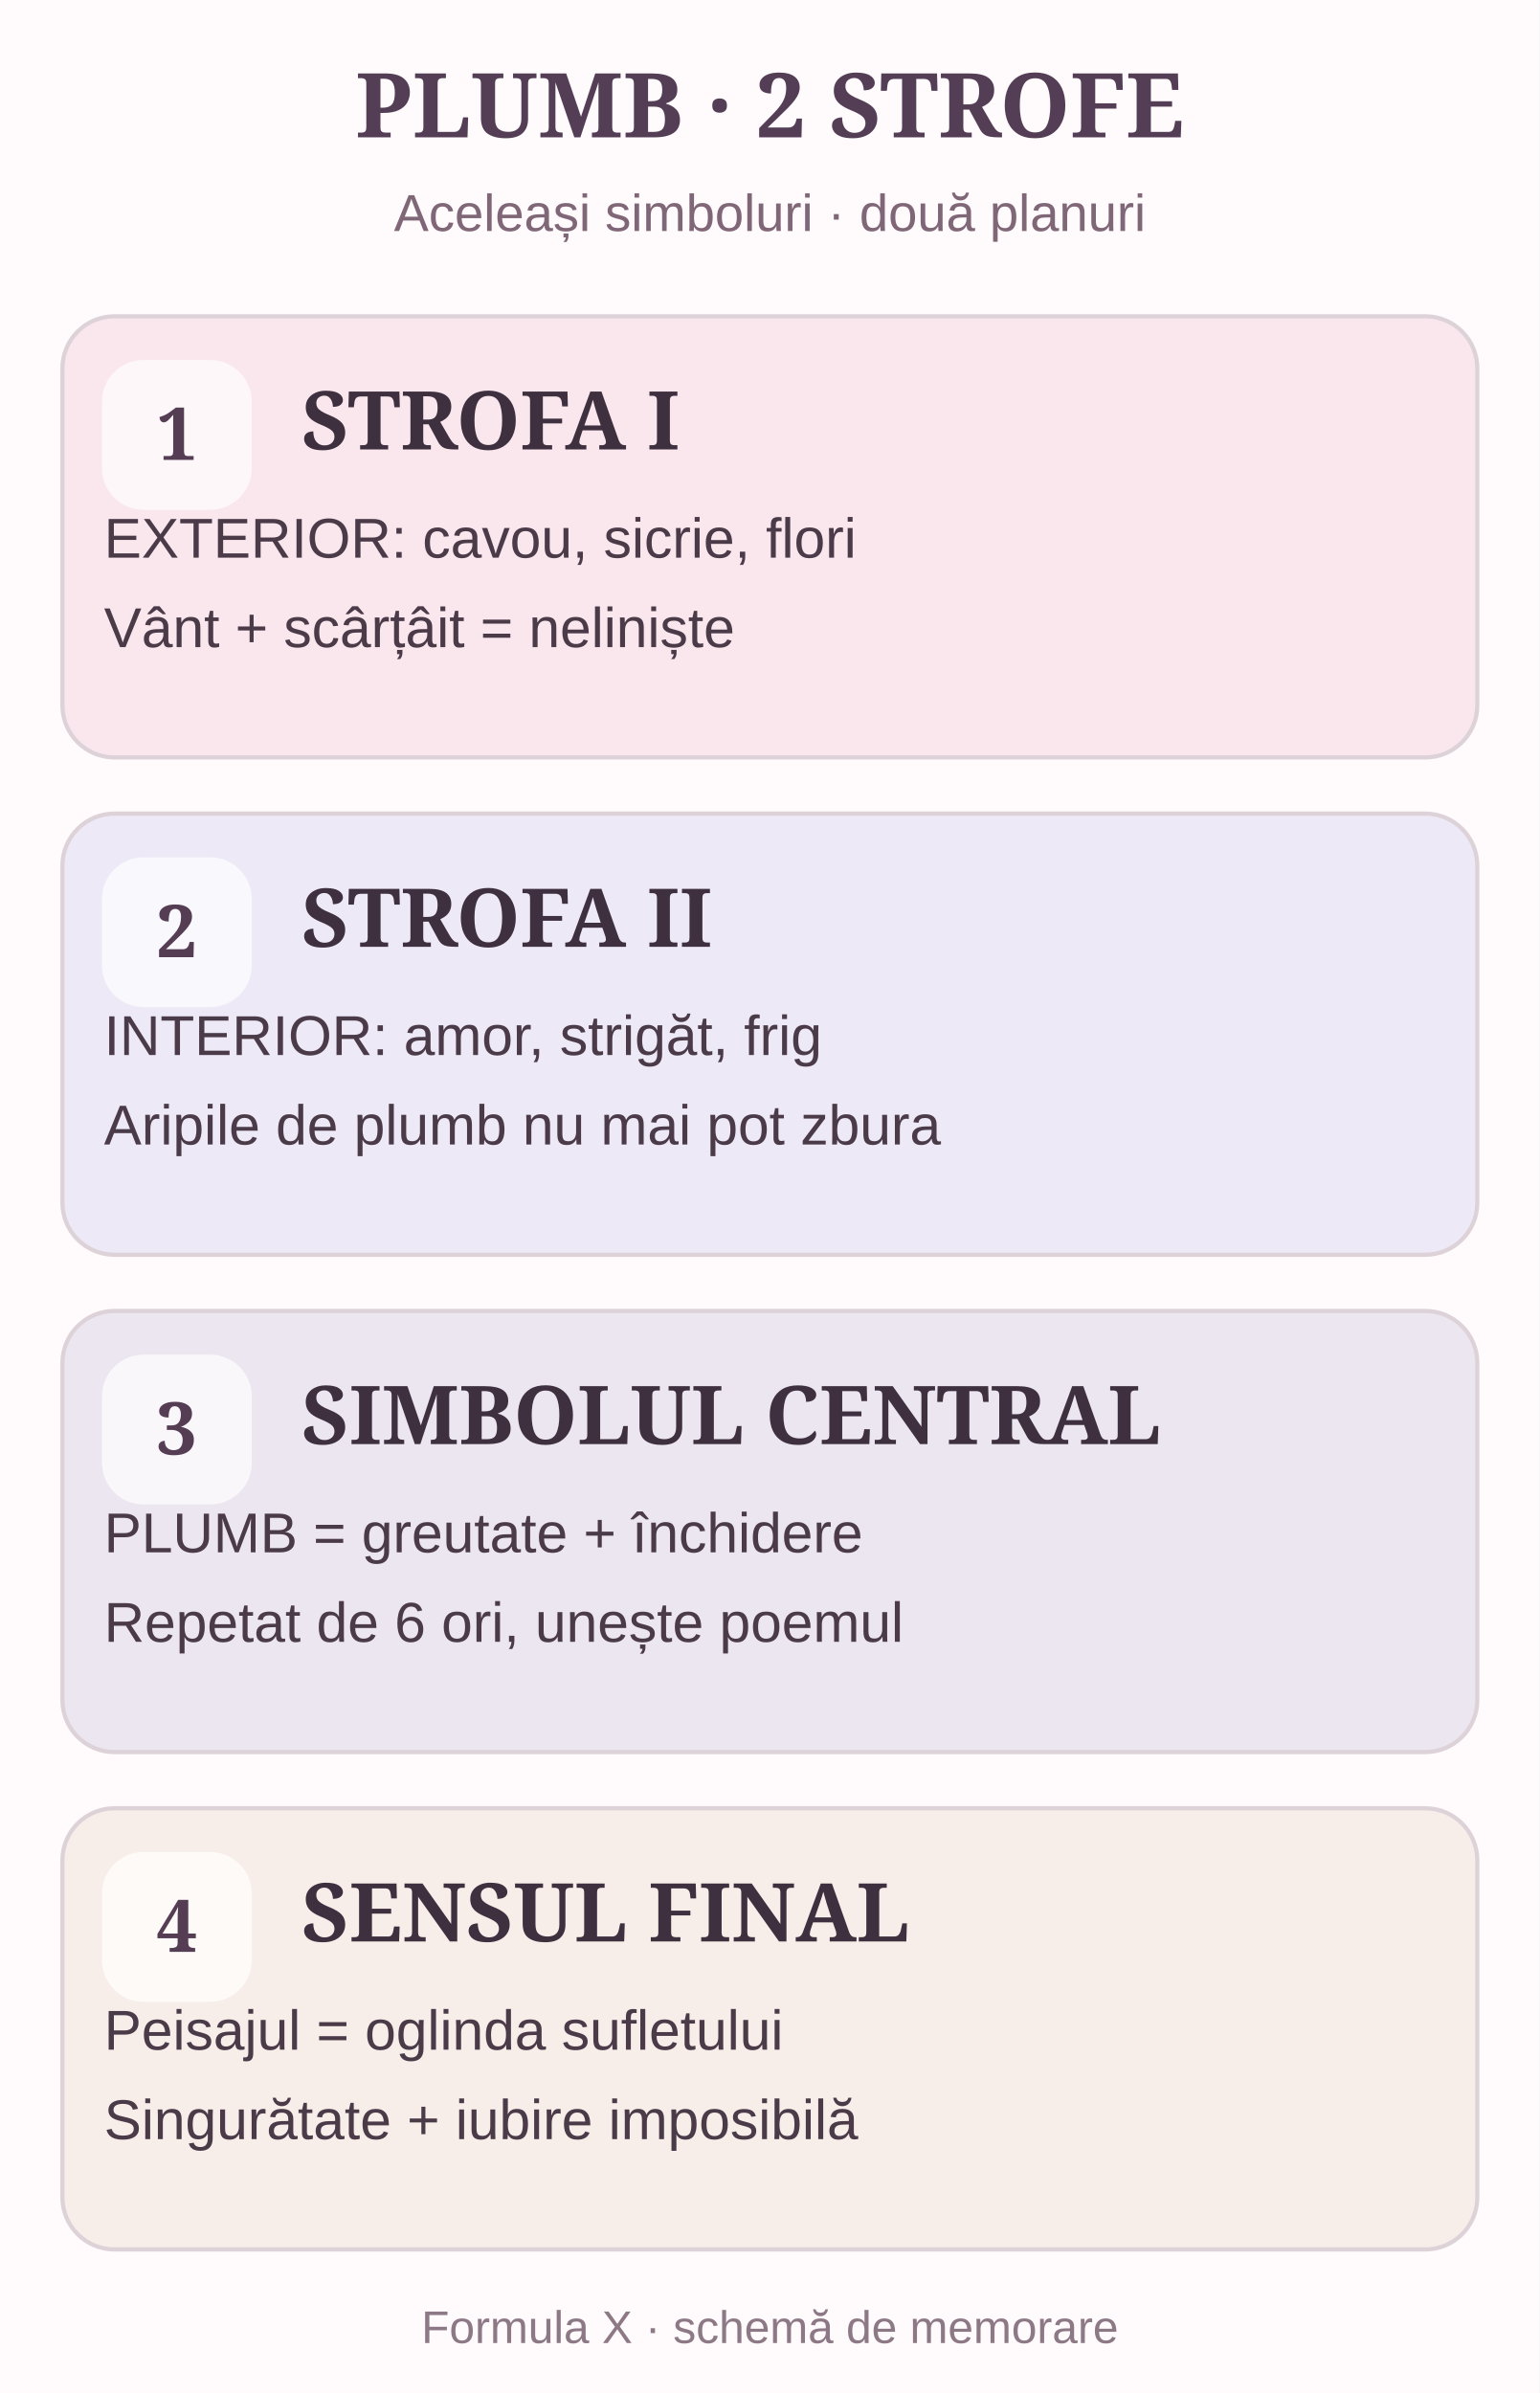
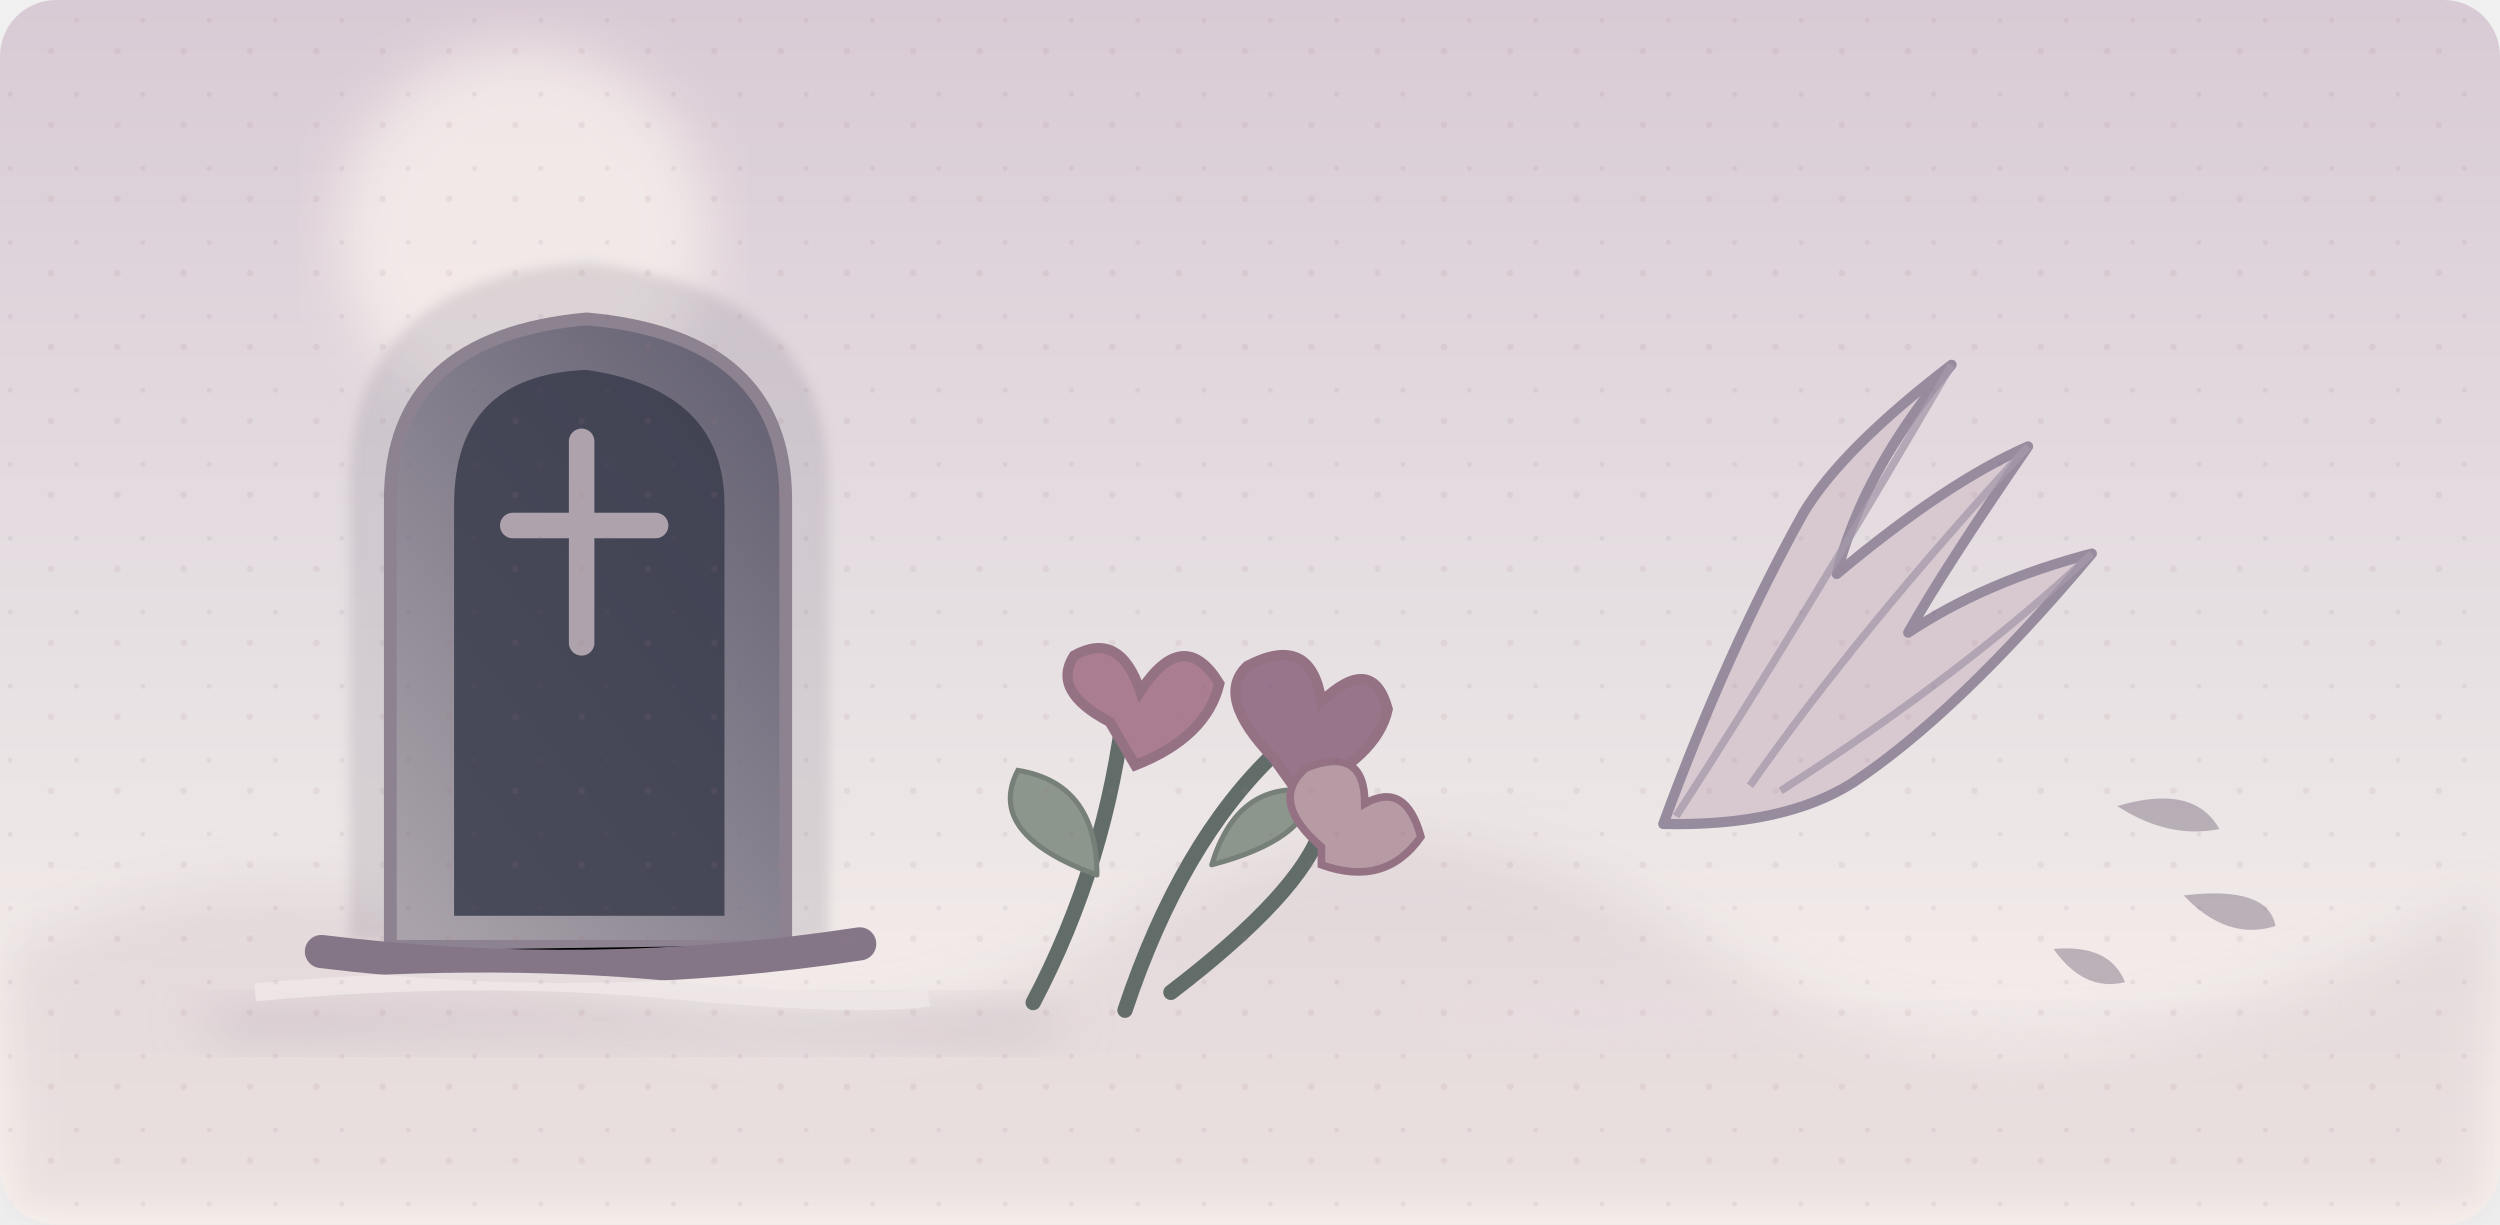
- <svg xmlns="http://www.w3.org/2000/svg" width="740" height="1150" viewBox="0 0 740 1150" role="img" aria-label="PLUMB · 2 STROFE">
-   <rect width="740" height="1150" fill="#fffafc" />
-   <text x="370" y="66" font-family="Georgia,serif" font-size="43" font-weight="bold" fill="#533e56" text-anchor="middle">PLUMB · 2 STROFE</text>
-   <text x="370" y="111" font-family="Arial,sans-serif" font-size="25" fill="#806777" text-anchor="middle">Aceleași simboluri · două planuri</text>
-   <rect x="30" y="152" width="680" height="212" rx="25" fill="#fae7ed" stroke="#dcd2d8" stroke-width="2" />
-   <rect x="49" y="173" width="72" height="72" rx="20" fill="#fff" fill-opacity=".68" />
-   <text x="85" y="221" text-anchor="middle" fill="#553d53" font-size="35" font-family="Georgia,serif" font-weight="bold">1</text>
-   <text x="145" y="216" fill="#3f3040" font-family="Georgia,serif" font-size="39" font-weight="bold">STROFA I</text>
-   <text x="50" y="268" fill="#4b3b49" font-family="Arial,sans-serif" font-size="27">EXTERIOR: cavou, sicrie, flori</text>
-   <text x="50" y="311" fill="#4b3b49" font-family="Arial,sans-serif" font-size="27">Vânt + scârțâit = neliniște</text>
-   <rect x="30" y="391" width="680" height="212" rx="25" fill="#ede9f6" stroke="#dcd2d8" stroke-width="2" />
-   <rect x="49" y="412" width="72" height="72" rx="20" fill="#fff" fill-opacity=".68" />
-   <text x="85" y="460" text-anchor="middle" fill="#553d53" font-size="35" font-family="Georgia,serif" font-weight="bold">2</text>
-   <text x="145" y="455" fill="#3f3040" font-family="Georgia,serif" font-size="39" font-weight="bold">STROFA II</text>
-   <text x="50" y="507" fill="#4b3b49" font-family="Arial,sans-serif" font-size="27">INTERIOR: amor, strigăt, frig</text>
-   <text x="50" y="550" fill="#4b3b49" font-family="Arial,sans-serif" font-size="27">Aripile de plumb nu mai pot zbura</text>
-   <rect x="30" y="630" width="680" height="212" rx="25" fill="#ebe6f0" stroke="#dcd2d8" stroke-width="2" />
-   <rect x="49" y="651" width="72" height="72" rx="20" fill="#fff" fill-opacity=".68" />
-   <text x="85" y="699" text-anchor="middle" fill="#553d53" font-size="35" font-family="Georgia,serif" font-weight="bold">3</text>
-   <text x="145" y="694" fill="#3f3040" font-family="Georgia,serif" font-size="39" font-weight="bold">SIMBOLUL CENTRAL</text>
-   <text x="50" y="746" fill="#4b3b49" font-family="Arial,sans-serif" font-size="27">PLUMB = greutate + închidere</text>
-   <text x="50" y="789" fill="#4b3b49" font-family="Arial,sans-serif" font-size="27">Repetat de 6 ori, unește poemul</text>
-   <rect x="30" y="869" width="680" height="212" rx="25" fill="#f8eee9" stroke="#dcd2d8" stroke-width="2" />
-   <rect x="49" y="890" width="72" height="72" rx="20" fill="#fff" fill-opacity=".68" />
-   <text x="85" y="938" text-anchor="middle" fill="#553d53" font-size="35" font-family="Georgia,serif" font-weight="bold">4</text>
-   <text x="145" y="933" fill="#3f3040" font-family="Georgia,serif" font-size="39" font-weight="bold">SENSUL FINAL</text>
-   <text x="50" y="985" fill="#4b3b49" font-family="Arial,sans-serif" font-size="27">Peisajul = oglinda sufletului</text>
-   <text x="50" y="1028" fill="#4b3b49" font-family="Arial,sans-serif" font-size="27">Singurătate + iubire imposibilă</text>
-   <text x="370" y="1126" fill="#8d7986" font-size="22" font-family="Arial,sans-serif" text-anchor="middle">Formula X · schemă de memorare</text>
+ <svg xmlns="http://www.w3.org/2000/svg" width="980" height="480" viewBox="0 0 980 480" role="img" aria-label="Ilustrație în acuarelă: cavou, flori ofilite, coroană și aripi grele simbolizând cele două strofe din Plumb">
+   <defs>
+     <linearGradient id="sky" x2="0" y2="1">
+       <stop stop-color="#d9cbd5" />
+       <stop offset=".5" stop-color="#e6dfe2" />
+       <stop offset="1" stop-color="#faf3ee" />
+     </linearGradient>
+     <linearGradient id="crypt" x2=".1" x1=".9" y2="1">
+       <stop stop-color="#625f71" />
+       <stop offset="1" stop-color="#a9a2aa" />
+     </linearGradient>
+     <filter id="wash">
+       <feGaussianBlur stdDeviation="11" />
+     </filter>
+     <filter id="soft">
+       <feGaussianBlur stdDeviation="2.2" />
+     </filter>
+     <pattern id="grain" width="26" height="29" patternUnits="userSpaceOnUse">
+       <circle cx="4" cy="8" r="1" fill="#795e7d" opacity=".09" />
+       <circle cx="20" cy="20" r="1.3" fill="#9f7b83" opacity=".12" />
+     </pattern>
+   </defs>
+   <rect width="980" height="480" rx="22" fill="url(#sky)" />
+   <path d="M0 375Q110 317 220 376T440 362T670 372T980 350V480H0Z" fill="#b6a1ad" opacity=".22" filter="url(#wash)" />
+   <circle cx="205" cy="91" r="73" fill="#fcf4f0" opacity=".65" filter="url(#wash)" />
+   <path d="M82 401Q230 375 412 412" fill="none" stroke="#a99ba7" stroke-width="36" opacity=".25" filter="url(#wash)" />
+   <path d="M137 369V190Q137 109 230 103Q325 113 325 190V369Z" fill="#8a8290" opacity=".22" filter="url(#soft)" />
+   <path d="M153 371V196Q153 132 230 125Q308 132 308 196V371Z" fill="url(#crypt)" stroke="#8c8290" stroke-width="5" />
+   <path d="M178 359V198Q178 147 230 145Q284 153 284 198V359Z" fill="#393c4c" opacity=".85" />
+   <path d="M228 173V252M201 206H257" stroke="#c1b4bc" stroke-width="10" stroke-linecap="round" opacity=".85" />
+   <path d="M126 373Q232 386 337 370" stroke="#847687" stroke-width="13" stroke-linecap="round" />
+   <path d="M100 389Q187 381 262 388T364 391" fill="none" stroke="#eee7e7" stroke-width="7" opacity=".9" />
+   <g fill="none" stroke-linecap="round">
+     <path d="M405 393Q434 338 441 275M441 396Q463 330 500 295M459 389Q510 350 518 325" stroke="#626d69" stroke-width="6" />
+     <path d="M430 343Q386 327 399 302Q430 307 430 343M475 339Q513 329 514 310Q485 306 475 339" fill="#8d968d" stroke="#768079" stroke-width="2" />
+     <path d="M435 283Q412 271 421 257Q439 247 447 271Q464 245 478 268Q473 289 445 300Z" fill="#aa7d91" stroke="#947183" stroke-width="4" />
+     <path d="M499 297Q476 273 489 261Q514 248 518 275Q538 256 544 278Q540 297 509 311Z" fill="#98758b" stroke="#947183" stroke-width="4" />
+     <path d="M518 332Q497 314 512 301Q535 292 535 315Q551 306 557 328Q543 348 518 339Z" fill="#b79ba4" stroke="#947183" stroke-width="3" />
+   </g>
+   <path d="M652 323Q677 255 707 201Q722 176 765 143Q730 185 720 225Q763 189 795 175Q762 223 748 248Q778 228 820 217Q767 280 726 307Q699 324 652 323Z" fill="#d8c9d1" stroke="#978b9e" stroke-width="4" stroke-linejoin="round" />
+   <g fill="none" stroke="#a49aaa" stroke-width="3" opacity=".76">
+     <path d="M657 320Q705 246 765 143" />
+     <path d="M686 308Q728 248 795 175" />
+     <path d="M698 310Q770 264 820 217" />
+   </g>
+   <g opacity=".4" fill="#69596e">
+     <path d="M830 316q30-9 40 9q-20 4-40-9" />
+     <path d="M856 351q33-4 36 12q-19 6-36-12" />
+     <path d="M805 372q22-2 28 13q-16 4-28-13" />
+   </g>
+   <path d="M583 408Q706 379 892 408" stroke="#e7dce2" stroke-width="22" fill="none" opacity=".6" filter="url(#wash)" />
+   <rect width="980" height="480" fill="url(#grain)" rx="22" />
</svg>
